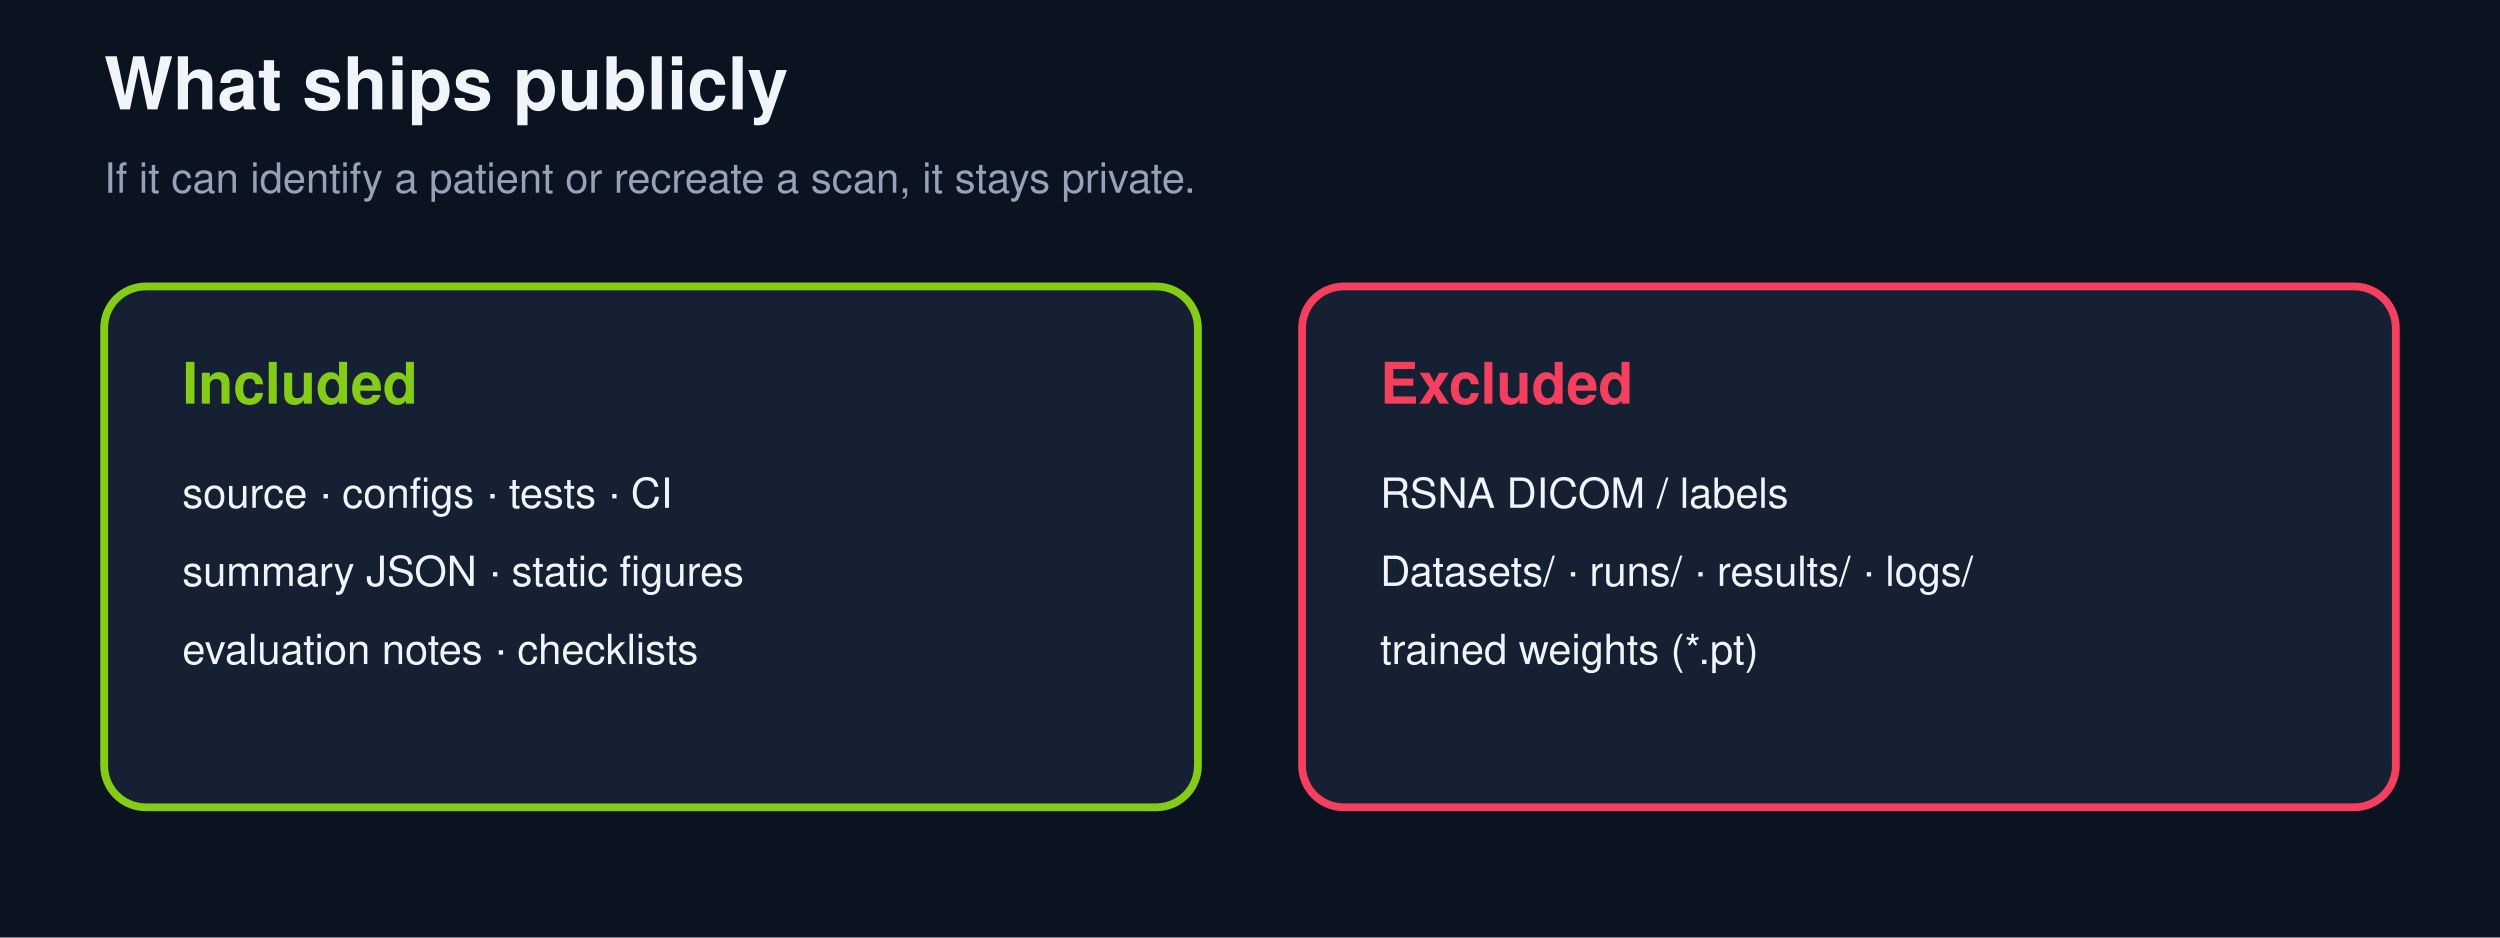
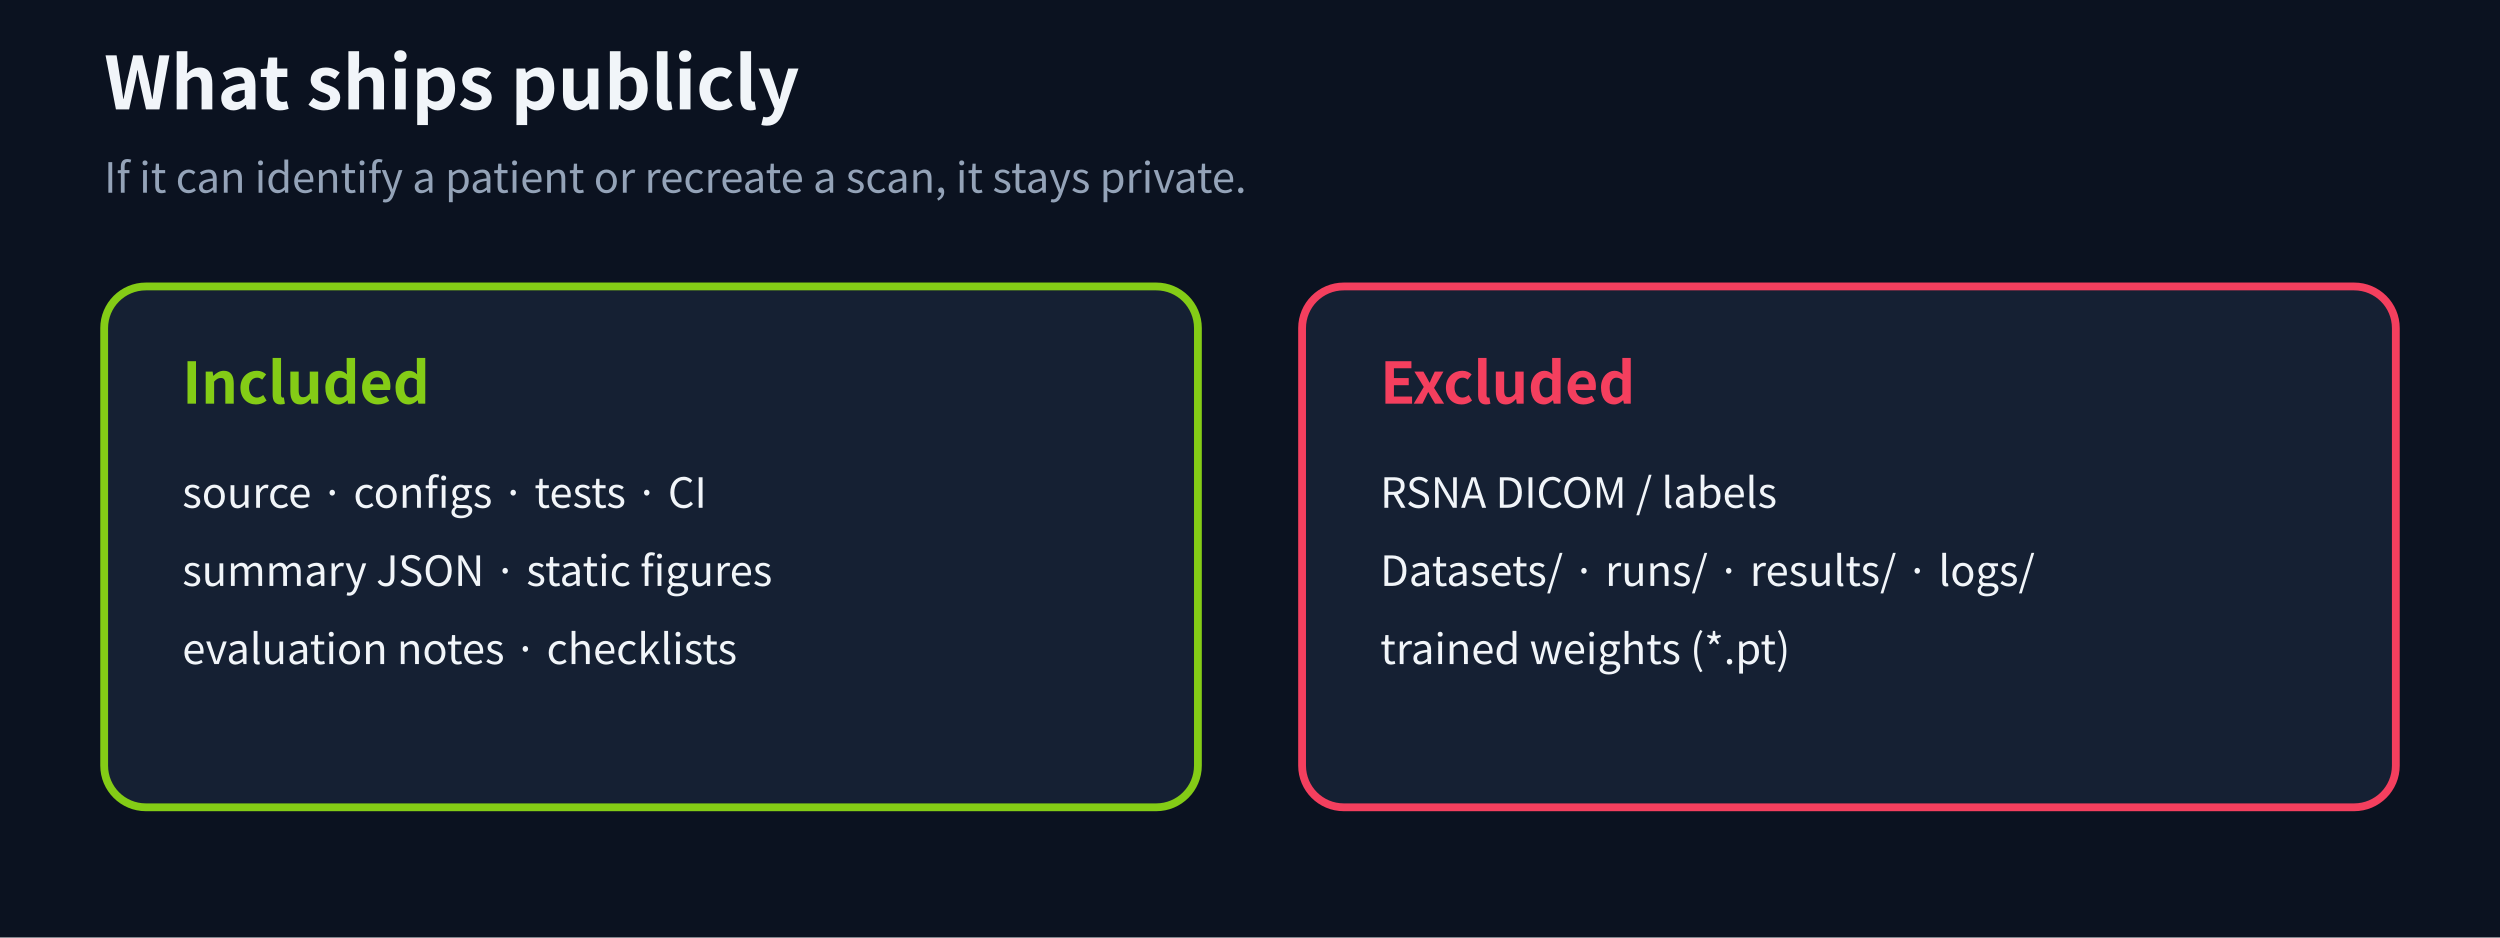
<svg xmlns="http://www.w3.org/2000/svg" viewBox="0 0 960 360" width="100%" preserveAspectRatio="xMidYMid meet" role="img" aria-labelledby="title desc">
  <rect width="960" height="360" fill="#0B1220" />
-   <g font-family="Helvetica, Arial, sans-serif">
+   <g font-family="'Hiragino Sans', 'Hiragino Kaku Gothic ProN', 'Noto Sans CJK JP', 'Yu Gothic', 'Helvetica Neue', Helvetica, Arial, sans-serif">
    <text x="40" y="42" fill="#F1F5F9" font-size="28" font-weight="700">What ships publicly</text>
    <text x="40" y="74" fill="#94A3B8" font-size="16">If it can identify a patient or recreate a scan, it stays private.</text>
    <rect x="40" y="110" rx="16" ry="16" width="420" height="200" fill="#152033" stroke="#84CC16" stroke-width="3" />
    <text x="70" y="155" fill="#84CC16" font-size="22" font-weight="700">Included</text>
    <text x="70" y="195" fill="#F1F5F9" font-size="16">source · configs · tests · CI</text>
    <text x="70" y="225" fill="#F1F5F9" font-size="16">summary JSON · static figures</text>
    <text x="70" y="255" fill="#F1F5F9" font-size="16">evaluation notes · checklists</text>
    <rect x="500" y="110" rx="16" ry="16" width="420" height="200" fill="#152033" stroke="#F43F5E" stroke-width="3" />
    <text x="530" y="155" fill="#F43F5E" font-size="22" font-weight="700">Excluded</text>
    <text x="530" y="195" fill="#F1F5F9" font-size="16">RSNA DICOM / labels</text>
    <text x="530" y="225" fill="#F1F5F9" font-size="16">Datasets/ · runs/ · results/ · logs/</text>
    <text x="530" y="255" fill="#F1F5F9" font-size="16">trained weights (*.pt)</text>
  </g>
</svg>
